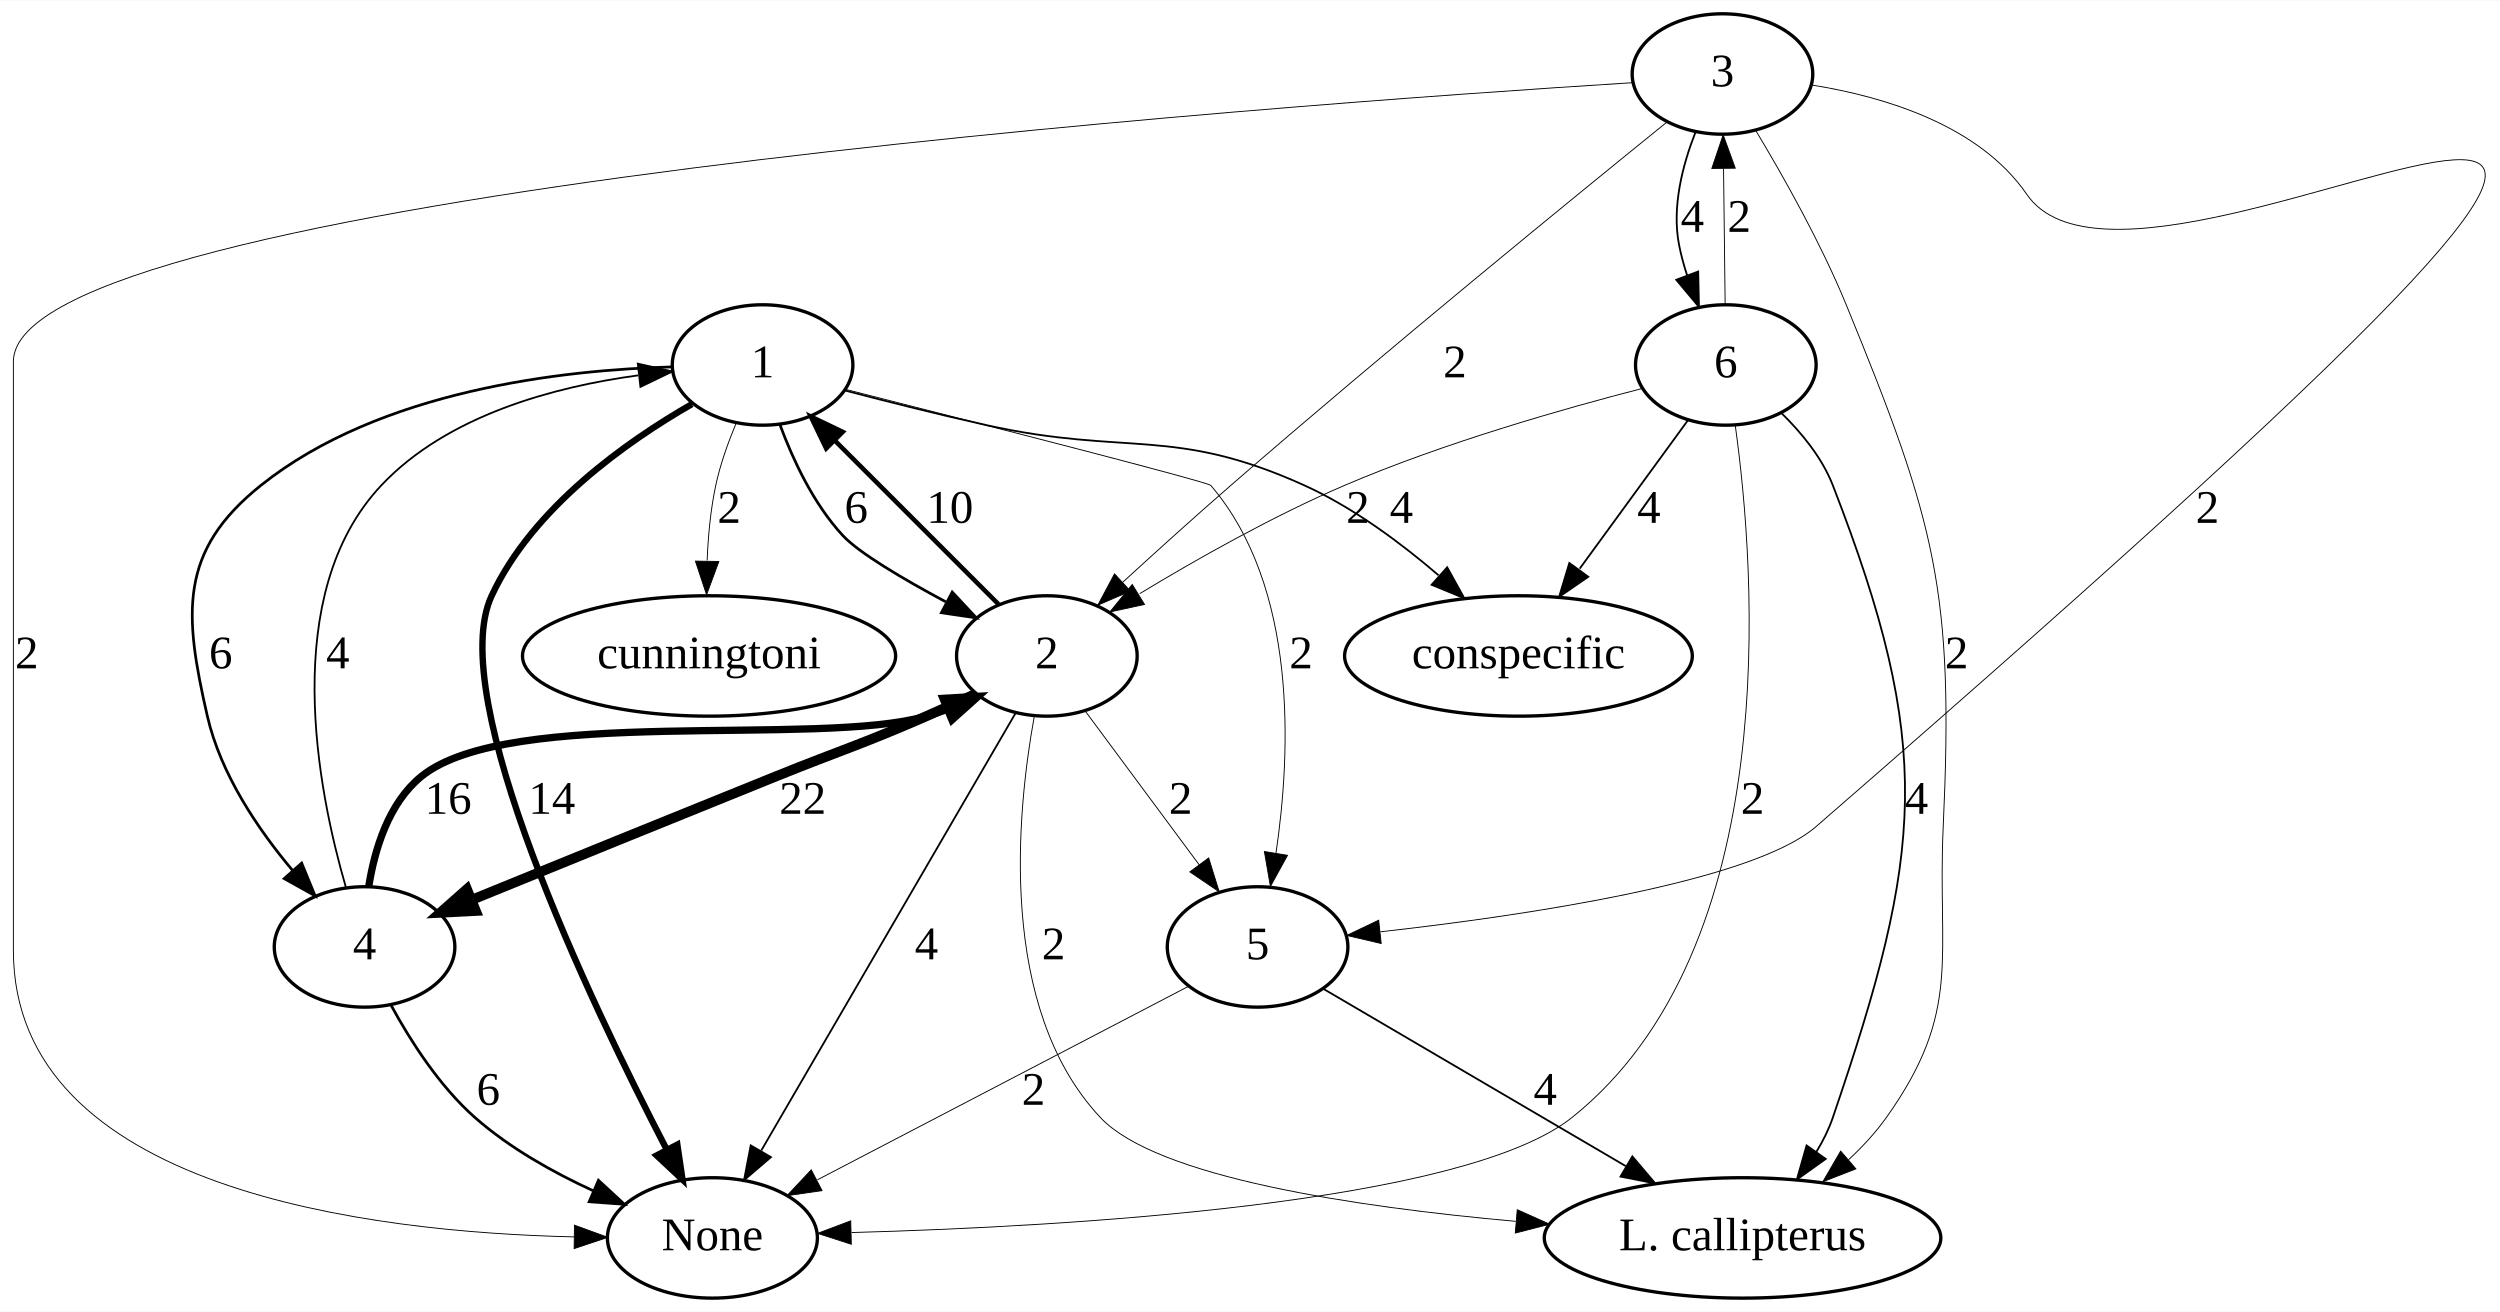
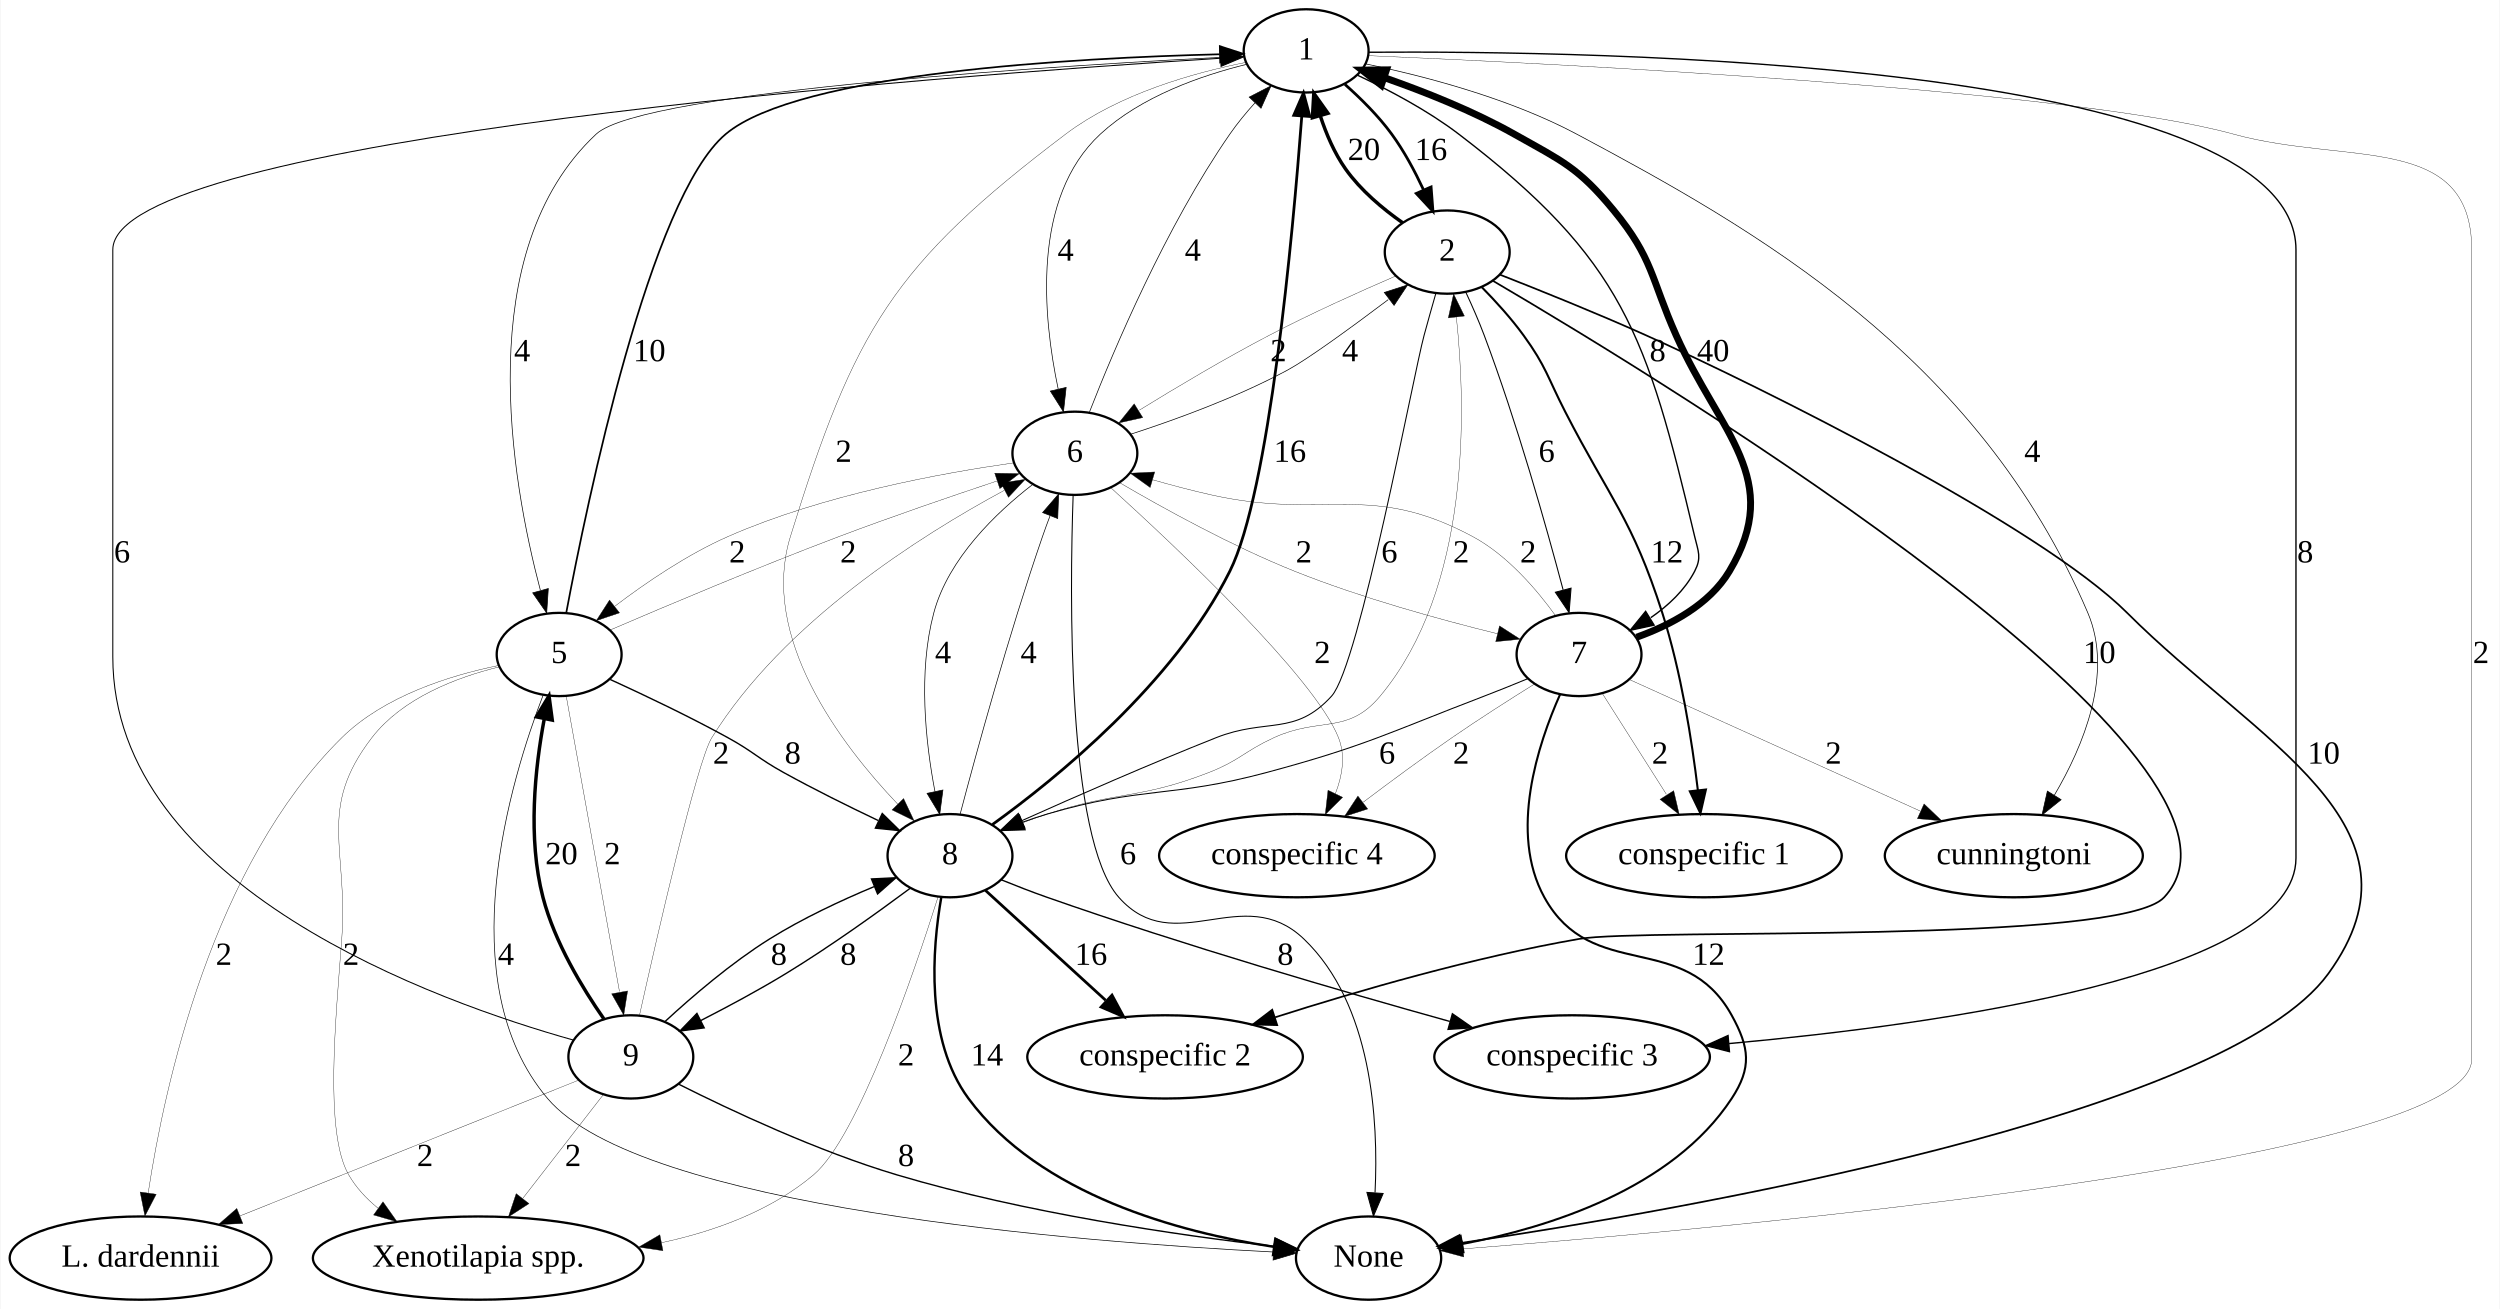
- <svg xmlns="http://www.w3.org/2000/svg" width="747pt" height="392pt" viewBox="0.00 0.00 747.47 392.00">
-   <g id="graph0" class="graph" transform="scale(1 1) rotate(0) translate(4 388)">
-     <polygon fill="white" stroke="none" points="-4,4 -4,-388 743.471,-388 743.471,4 -4,4" />
+ <svg xmlns="http://www.w3.org/2000/svg" width="1081pt" height="566pt" viewBox="0.00 0.00 1080.54 566.00">
+   <g id="graph0" class="graph" transform="scale(1 1) rotate(0) translate(4 562)">
+     <polygon fill="white" stroke="none" points="-4,4 -4,-562 1076.54,-562 1076.54,4 -4,4" />
    <g id="node1" class="node">
-       <ellipse fill="none" stroke="black" cx="224" cy="-279" rx="27" ry="18" />
-       <text text-anchor="middle" x="224" y="-275.3" font-family="Times New Roman,serif" font-size="14.00">1</text>
+       <ellipse fill="none" stroke="black" cx="560.545" cy="-540" rx="27" ry="18" />
+       <text text-anchor="middle" x="560.545" y="-536.3" font-family="Times New Roman,serif" font-size="14.00">1</text>
    </g>
    <g id="node2" class="node">
-       <ellipse fill="none" stroke="black" cx="309" cy="-192" rx="27" ry="18" />
-       <text text-anchor="middle" x="309" y="-188.3" font-family="Times New Roman,serif" font-size="14.00">2</text>
+       <ellipse fill="none" stroke="black" cx="621.545" cy="-453" rx="27" ry="18" />
+       <text text-anchor="middle" x="621.545" y="-449.3" font-family="Times New Roman,serif" font-size="14.00">2</text>
    </g>
    <g id="edge1" class="edge">
-       <path fill="none" stroke="black" stroke-width="0.818" d="M229.173,-261.197C233.053,-250.708 239.217,-237.452 248,-228 252.849,-222.782 265.949,-215.05 278.773,-208.179" />
-       <polygon fill="black" stroke="black" stroke-width="0.818" points="280.705,-211.118 287.939,-203.377 277.457,-204.917 280.705,-211.118" />
-       <text text-anchor="middle" x="252" y="-231.8" font-family="Times New Roman,serif" font-size="14.00">6</text>
+       <path fill="none" stroke="black" stroke-width="1.2" d="M577.328,-525.5C584.174,-519.424 591.812,-511.857 597.545,-504 602.871,-496.701 607.517,-488.034 611.267,-479.983" />
+       <polygon fill="black" stroke="black" stroke-width="1.2" points="614.57,-481.165 615.38,-470.602 608.159,-478.354 614.57,-481.165" />
+       <text text-anchor="middle" x="614.545" y="-492.8" font-family="Times New Roman,serif" font-size="14.00">16</text>
    </g>
    <g id="node3" class="node">
-       <ellipse fill="none" stroke="black" cx="105" cy="-105" rx="27" ry="18" />
-       <text text-anchor="middle" x="105" y="-101.3" font-family="Times New Roman,serif" font-size="14.00">4</text>
+       <ellipse fill="none" stroke="black" cx="237.545" cy="-279" rx="27" ry="18" />
+       <text text-anchor="middle" x="237.545" y="-275.3" font-family="Times New Roman,serif" font-size="14.00">5</text>
    </g>
    <g id="edge2" class="edge">
-       <path fill="none" stroke="black" stroke-width="0.818" d="M196.899,-278.421C164.327,-277.54 109.616,-271.466 74,-243 49.409,-223.346 50.954,-204.682 58,-174 61.979,-156.675 73.111,-140.195 83.542,-127.8" />
-       <polygon fill="black" stroke="black" stroke-width="0.818" points="86.198,-130.08 90.214,-120.275 80.96,-125.436 86.198,-130.08" />
-       <text text-anchor="middle" x="62" y="-188.3" font-family="Times New Roman,serif" font-size="14.00">6</text>
+       <path fill="none" stroke="black" stroke-width="0.3" d="M533.596,-537.74C462.491,-534.164 273.859,-522.97 253.545,-504 199.371,-453.408 216.838,-354.415 229.416,-306.816" />
+       <polygon fill="black" stroke="black" stroke-width="0.3" points="232.854,-307.513 232.152,-296.942 226.109,-305.644 232.854,-307.513" />
+       <text text-anchor="middle" x="221.545" y="-405.8" font-family="Times New Roman,serif" font-size="14.00">4</text>
    </g>
    <g id="node4" class="node">
-       <ellipse fill="none" stroke="black" cx="372" cy="-105" rx="27" ry="18" />
-       <text text-anchor="middle" x="372" y="-101.3" font-family="Times New Roman,serif" font-size="14.00">5</text>
+       <ellipse fill="none" stroke="black" cx="460.545" cy="-366" rx="27" ry="18" />
+       <text text-anchor="middle" x="460.545" y="-362.3" font-family="Times New Roman,serif" font-size="14.00">6</text>
    </g>
    <g id="edge3" class="edge">
-       <path fill="none" stroke="black" stroke-width="0.273" d="M248.996,-271.66C287.519,-261.864 357.095,-244.055 358,-243 384.026,-212.633 382.017,-163.457 377.499,-133.018" />
-       <polygon fill="black" stroke="black" stroke-width="0.273" points="380.941,-132.379 375.838,-123.094 374.037,-133.535 380.941,-132.379" />
-       <text text-anchor="middle" x="385" y="-188.3" font-family="Times New Roman,serif" font-size="14.00">2</text>
+       <path fill="none" stroke="black" stroke-width="0.3" d="M534.821,-534.192C515.416,-529.414 489.209,-520.358 471.545,-504 441.816,-476.47 446.686,-425.186 453.336,-393.772" />
+       <polygon fill="black" stroke="black" stroke-width="0.3" points="456.765,-394.475 455.611,-383.944 449.946,-392.896 456.765,-394.475" />
+       <text text-anchor="middle" x="456.545" y="-449.3" font-family="Times New Roman,serif" font-size="14.00">4</text>
    </g>
    <g id="node5" class="node">
-       <ellipse fill="none" stroke="black" cx="209" cy="-18" rx="31.396" ry="18" />
-       <text text-anchor="middle" x="209" y="-14.3" font-family="Times New Roman,serif" font-size="14.00">None</text>
+       <ellipse fill="none" stroke="black" cx="678.545" cy="-279" rx="27" ry="18" />
+       <text text-anchor="middle" x="678.545" y="-275.3" font-family="Times New Roman,serif" font-size="14.00">7</text>
    </g>
    <g id="edge4" class="edge">
-       <path fill="none" stroke="black" stroke-width="1.909" d="M202.866,-267.294C183.239,-256.034 155.257,-236.294 143,-210 128.914,-179.783 172.119,-89.161 195.313,-44.478" />
-       <polygon fill="black" stroke="black" stroke-width="1.909" points="198.516,-45.907 200.065,-35.426 192.318,-42.653 198.516,-45.907" />
-       <text text-anchor="middle" x="161" y="-144.8" font-family="Times New Roman,serif" font-size="14.00">14</text>
+       <path fill="none" stroke="black" stroke-width="0.6" d="M582.726,-529.49C596.075,-523.234 613.041,-514.311 626.545,-504 697.792,-449.599 707.826,-417.214 728.545,-330 730.086,-323.514 731.624,-320.913 728.545,-315 724.289,-306.826 717.155,-300.167 709.588,-294.936" />
+       <polygon fill="black" stroke="black" stroke-width="0.6" points="711.007,-291.7 700.654,-289.447 707.342,-297.664 711.007,-291.7" />
+       <text text-anchor="middle" x="712.545" y="-405.8" font-family="Times New Roman,serif" font-size="14.00">8</text>
    </g>
    <g id="node6" class="node">
-       <ellipse fill="none" stroke="black" cx="450" cy="-192" rx="51.991" ry="18" />
-       <text text-anchor="middle" x="450" y="-188.3" font-family="Times New Roman,serif" font-size="14.00">conspecific</text>
+       <ellipse fill="none" stroke="black" cx="406.545" cy="-192" rx="27" ry="18" />
+       <text text-anchor="middle" x="406.545" y="-188.3" font-family="Times New Roman,serif" font-size="14.00">8</text>
    </g>
    <g id="edge5" class="edge">
-       <path fill="none" stroke="black" stroke-width="0.545" d="M248.732,-271.34C261.339,-268.043 276.94,-264.113 291,-261 332.958,-251.711 346.854,-260.728 386,-243 400.573,-236.4 414.8,-225.829 426.125,-216.103" />
-       <polygon fill="black" stroke="black" stroke-width="0.545" points="428.688,-218.507 433.822,-209.239 424.029,-213.283 428.688,-218.507" />
-       <text text-anchor="middle" x="415" y="-231.8" font-family="Times New Roman,serif" font-size="14.00">4</text>
+       <path fill="none" stroke="black" stroke-width="0.15" d="M534.431,-535.016C511.97,-530.536 479.636,-521.473 456.545,-504 381.835,-447.465 365.225,-419.507 337.545,-330 324.154,-286.698 359.067,-240.418 383.975,-214.26" />
+       <polygon fill="black" stroke="black" stroke-width="0.15" points="386.48,-216.705 391.003,-207.124 381.492,-211.793 386.48,-216.705" />
+       <text text-anchor="middle" x="360.545" y="-362.3" font-family="Times New Roman,serif" font-size="14.00">2</text>
    </g>
    <g id="node7" class="node">
-       <ellipse fill="none" stroke="black" cx="208" cy="-192" rx="55.79" ry="18" />
-       <text text-anchor="middle" x="208" y="-188.3" font-family="Times New Roman,serif" font-size="14.00">cunningtoni</text>
+       <ellipse fill="none" stroke="black" cx="587.545" cy="-18" rx="31.396" ry="18" />
+       <text text-anchor="middle" x="587.545" y="-14.3" font-family="Times New Roman,serif" font-size="14.00">None</text>
    </g>
    <g id="edge6" class="edge">
-       <path fill="none" stroke="black" stroke-width="0.273" d="M216.114,-261.628C213.704,-255.872 211.338,-249.272 210,-243 208.465,-235.807 207.727,-227.904 207.426,-220.547" />
-       <polygon fill="black" stroke="black" stroke-width="0.273" points="210.921,-220.245 207.256,-210.304 203.922,-220.361 210.921,-220.245" />
-       <text text-anchor="middle" x="214" y="-231.8" font-family="Times New Roman,serif" font-size="14.00">2</text>
+       <path fill="none" stroke="black" stroke-width="0.15" d="M587.604,-537.92C665.754,-534.599 890.732,-523.559 961.545,-504 1010.59,-490.452 1064.54,-504.886 1064.54,-454 1064.54,-454 1064.54,-454 1064.54,-104 1064.54,-59.901 744.472,-31.014 628.704,-22.008" />
+       <polygon fill="black" stroke="black" stroke-width="0.15" points="628.713,-18.498 618.475,-21.222 628.178,-25.477 628.713,-18.498" />
+       <text text-anchor="middle" x="1068.54" y="-275.3" font-family="Times New Roman,serif" font-size="14.00">2</text>
+     </g>
+     <g id="node8" class="node">
+       <ellipse fill="none" stroke="black" cx="675.545" cy="-105" rx="59.59" ry="18" />
+       <text text-anchor="middle" x="675.545" y="-101.3" font-family="Times New Roman,serif" font-size="14.00">conspecific 3</text>
    </g>
    <g id="edge7" class="edge">
-       <path fill="none" stroke="black" stroke-width="1.364" d="M294.51,-207.49C281.054,-220.946 260.844,-241.156 245.506,-256.494" />
-       <polygon fill="black" stroke="black" stroke-width="1.364" points="243.015,-254.035 238.419,-263.581 247.965,-258.985 243.015,-254.035" />
-       <text text-anchor="middle" x="280" y="-231.8" font-family="Times New Roman,serif" font-size="14.00">10</text>
+       <path fill="none" stroke="black" stroke-width="0.6" d="M587.643,-539.408C681.726,-540.109 988.545,-536.101 988.545,-454 988.545,-454 988.545,-454 988.545,-191 988.545,-140.593 835.452,-119.117 743.402,-110.76" />
+       <polygon fill="black" stroke="black" stroke-width="0.6" points="743.587,-107.263 733.319,-109.875 742.974,-114.236 743.587,-107.263" />
+       <text text-anchor="middle" x="992.545" y="-318.8" font-family="Times New Roman,serif" font-size="14.00">8</text>
+     </g>
+     <g id="node9" class="node">
+       <ellipse fill="none" stroke="black" cx="866.545" cy="-192" rx="55.79" ry="18" />
+       <text text-anchor="middle" x="866.545" y="-188.3" font-family="Times New Roman,serif" font-size="14.00">cunningtoni</text>
    </g>
    <g id="edge8" class="edge">
-       <path fill="none" stroke="black" stroke-width="3" d="M287.777,-180.717C282.945,-178.449 277.816,-176.098 273,-174 253.252,-165.397 247.978,-164.056 228,-156 197.048,-143.519 161.765,-129.163 136.949,-119.044" />
-       <polygon fill="black" stroke="black" stroke-width="3" points="138.236,-115.789 127.655,-115.253 135.592,-122.271 138.236,-115.789" />
-       <text text-anchor="middle" x="236" y="-144.8" font-family="Times New Roman,serif" font-size="14.00">22</text>
+       <path fill="none" stroke="black" stroke-width="0.3" d="M586.329,-534.377C610.827,-529.286 648.178,-519.673 677.545,-504 753.854,-463.275 850.979,-408.706 898.545,-297 909.683,-270.842 896.666,-239.496 884.045,-218.103" />
+       <polygon fill="black" stroke="black" stroke-width="0.3" points="886.995,-216.219 878.732,-209.588 881.056,-219.924 886.995,-216.219" />
+       <text text-anchor="middle" x="874.545" y="-362.3" font-family="Times New Roman,serif" font-size="14.00">4</text>
    </g>
    <g id="edge9" class="edge">
-       <path fill="none" stroke="black" stroke-width="0.273" d="M320.555,-175.41C330.057,-162.589 343.673,-144.219 354.51,-129.597" />
-       <polygon fill="black" stroke="black" stroke-width="0.273" points="357.375,-131.609 360.518,-121.491 351.752,-127.441 357.375,-131.609" />
-       <text text-anchor="middle" x="349" y="-144.8" font-family="Times New Roman,serif" font-size="14.00">2</text>
+       <path fill="none" stroke="black" stroke-width="1.5" d="M602.307,-465.646C593.707,-471.686 584.062,-479.741 577.545,-489 572.775,-495.777 569.254,-504.002 566.695,-511.807" />
+       <polygon fill="black" stroke="black" stroke-width="1.5" points="563.259,-511.092 563.86,-521.669 569.986,-513.025 563.259,-511.092" />
+       <text text-anchor="middle" x="585.545" y="-492.8" font-family="Times New Roman,serif" font-size="14.00">20</text>
+     </g>
+     <g id="edge10" class="edge">
+       <path fill="none" stroke="black" stroke-width="0.15" d="M599.33,-442.677C583.779,-435.963 562.633,-426.457 544.545,-417 525.435,-407.008 504.602,-394.618 488.463,-384.671" />
+       <polygon fill="black" stroke="black" stroke-width="0.15" points="489.893,-381.439 479.552,-379.133 486.199,-387.384 489.893,-381.439" />
+       <text text-anchor="middle" x="548.545" y="-405.8" font-family="Times New Roman,serif" font-size="14.00">2</text>
    </g>
    <g id="edge11" class="edge">
-       <path fill="none" stroke="black" stroke-width="0.545" d="M299.592,-174.819C282.097,-144.726 244.445,-79.965 223.611,-44.132" />
-       <polygon fill="black" stroke="black" stroke-width="0.545" points="226.508,-42.15 218.456,-35.264 220.456,-45.668 226.508,-42.15" />
-       <text text-anchor="middle" x="273" y="-101.3" font-family="Times New Roman,serif" font-size="14.00">4</text>
-     </g>
-     <g id="node8" class="node">
-       <ellipse fill="none" stroke="black" cx="517" cy="-18" rx="59.29" ry="18" />
-       <text text-anchor="middle" x="517" y="-14.3" font-family="Times New Roman,serif" font-size="14.00">L. callipterus</text>
-     </g>
-     <g id="edge10" class="edge">
-       <path fill="none" stroke="black" stroke-width="0.273" d="M305.268,-174.087C300.01,-145.329 294.202,-86.836 325,-54 341.771,-36.119 400.93,-27.27 449.198,-22.955" />
-       <polygon fill="black" stroke="black" stroke-width="0.273" points="449.643,-26.43 459.313,-22.101 449.054,-19.454 449.643,-26.43" />
-       <text text-anchor="middle" x="311" y="-101.3" font-family="Times New Roman,serif" font-size="14.00">2</text>
+       <path fill="none" stroke="black" stroke-width="0.45" d="M629.672,-435.464C632.355,-429.694 635.24,-423.128 637.545,-417 651.651,-379.499 664.266,-334.835 671.664,-306.942" />
+       <polygon fill="black" stroke="black" stroke-width="0.45" points="675.088,-307.683 674.236,-297.123 668.316,-305.909 675.088,-307.683" />
+       <text text-anchor="middle" x="664.545" y="-362.3" font-family="Times New Roman,serif" font-size="14.00">6</text>
    </g>
    <g id="edge12" class="edge">
-       <path fill="none" stroke="black" stroke-width="0.545" d="M99.378,-122.968C91.007,-151.809 79.325,-210.425 110,-243 129.747,-263.969 161.7,-272.484 186.76,-275.888" />
-       <polygon fill="black" stroke="black" stroke-width="0.545" points="186.691,-279.402 197.022,-277.055 187.482,-272.447 186.691,-279.402" />
-       <text text-anchor="middle" x="97" y="-188.3" font-family="Times New Roman,serif" font-size="14.00">4</text>
+       <path fill="none" stroke="black" stroke-width="0.45" d="M616.671,-435.291C615.01,-429.508 613.165,-422.978 611.545,-417 606.864,-399.729 583.586,-274.237 571.545,-261 555.652,-243.529 543.497,-251.713 521.545,-243 492.862,-231.615 460.684,-217.508 437.677,-207.185" />
+       <polygon fill="black" stroke="black" stroke-width="0.45" points="438.969,-203.928 428.414,-203.011 436.093,-210.31 438.969,-203.928" />
+       <text text-anchor="middle" x="596.545" y="-318.8" font-family="Times New Roman,serif" font-size="14.00">6</text>
    </g>
    <g id="edge13" class="edge">
-       <path fill="none" stroke="black" stroke-width="2.182" d="M106.239,-123C107.997,-134.129 112.168,-148.036 122,-156 148.259,-177.271 240.522,-164.664 273,-174 274.943,-174.559 276.912,-175.211 278.876,-175.93" />
-       <polygon fill="black" stroke="black" stroke-width="2.182" points="277.927,-179.326 288.505,-179.933 280.615,-172.862 277.927,-179.326" />
-       <text text-anchor="middle" x="130" y="-144.8" font-family="Times New Roman,serif" font-size="14.00">16</text>
+       <path fill="none" stroke="black" stroke-width="0.75" d="M644.365,-443.225C661.806,-436.395 686.37,-426.509 707.545,-417 756.225,-395.139 877.812,-334.733 915.545,-297 971.68,-240.865 1049.22,-205.219 1002.54,-141 957.704,-79.299 722.726,-38.701 627.591,-24.565" />
+       <polygon fill="black" stroke="black" stroke-width="0.75" points="627.9,-21.073 617.499,-23.087 626.886,-28 627.9,-21.073" />
+       <text text-anchor="middle" x="1000.54" y="-231.8" font-family="Times New Roman,serif" font-size="14.00">10</text>
+     </g>
+     <g id="node10" class="node">
+       <ellipse fill="none" stroke="black" cx="732.545" cy="-192" rx="59.59" ry="18" />
+       <text text-anchor="middle" x="732.545" y="-188.3" font-family="Times New Roman,serif" font-size="14.00">conspecific 1</text>
    </g>
    <g id="edge14" class="edge">
-       <path fill="none" stroke="black" stroke-width="0.818" d="M112.962,-87.508C118.741,-76.882 127.391,-63.356 138,-54 148.248,-44.963 161.244,-37.666 173.309,-32.121" />
-       <polygon fill="black" stroke="black" stroke-width="0.818" points="174.928,-35.234 182.715,-28.05 172.148,-28.81 174.928,-35.234" />
-       <text text-anchor="middle" x="142" y="-57.8" font-family="Times New Roman,serif" font-size="14.00">6</text>
+       <path fill="none" stroke="black" stroke-width="0.9" d="M636.57,-437.752C642.547,-431.67 649.248,-424.3 654.545,-417 664.356,-403.478 664.911,-398.86 672.545,-384 692.164,-345.808 701.424,-337.883 714.545,-297 722.689,-271.626 727.389,-241.519 729.93,-220.244" />
+       <polygon fill="black" stroke="black" stroke-width="0.9" points="733.411,-220.609 731.039,-210.283 726.454,-219.834 733.411,-220.609" />
+       <text text-anchor="middle" x="716.545" y="-318.8" font-family="Times New Roman,serif" font-size="14.00">12</text>
+     </g>
+     <g id="node11" class="node">
+       <ellipse fill="none" stroke="black" cx="499.545" cy="-105" rx="59.59" ry="18" />
+       <text text-anchor="middle" x="499.545" y="-101.3" font-family="Times New Roman,serif" font-size="14.00">conspecific 2</text>
+     </g>
+     <g id="edge15" class="edge">
+       <path fill="none" stroke="black" stroke-width="0.75" d="M641.427,-440.506C717.845,-395.676 985.742,-232.19 931.545,-174 912.337,-153.377 706.313,-160.815 678.545,-156 633.212,-148.139 582.845,-133.522 547.116,-122.115" />
+       <polygon fill="black" stroke="black" stroke-width="0.75" points="548.035,-118.734 537.444,-118.991 545.884,-125.395 548.035,-118.734" />
+       <text text-anchor="middle" x="903.545" y="-275.3" font-family="Times New Roman,serif" font-size="14.00">10</text>
    </g>
    <g id="edge16" class="edge">
-       <path fill="none" stroke="black" stroke-width="0.273" d="M351.356,-93.235C323.365,-78.638 273.123,-52.438 240.43,-35.39" />
-       <polygon fill="black" stroke="black" stroke-width="0.273" points="241.785,-32.149 231.3,-30.629 238.549,-38.356 241.785,-32.149" />
-       <text text-anchor="middle" x="305" y="-57.8" font-family="Times New Roman,serif" font-size="14.00">2</text>
-     </g>
-     <g id="edge15" class="edge">
-       <path fill="none" stroke="black" stroke-width="0.545" d="M391.555,-92.537C414.713,-78.961 453.718,-56.096 482.097,-39.46" />
-       <polygon fill="black" stroke="black" stroke-width="0.545" points="484.047,-42.374 490.904,-34.297 480.507,-36.335 484.047,-42.374" />
-       <text text-anchor="middle" x="458" y="-57.8" font-family="Times New Roman,serif" font-size="14.00">4</text>
-     </g>
-     <g id="node9" class="node">
-       <ellipse fill="none" stroke="black" cx="511" cy="-366" rx="27" ry="18" />
-       <text text-anchor="middle" x="511" y="-362.3" font-family="Times New Roman,serif" font-size="14.00">3</text>
+       <path fill="none" stroke="black" stroke-width="0.75" d="M240.631,-297.1C249.559,-344.612 276.874,-476.528 309.545,-504 341.14,-530.567 461.272,-536.992 523.173,-538.529" />
+       <polygon fill="black" stroke="black" stroke-width="0.75" points="523.23,-542.031 533.303,-538.75 523.382,-535.033 523.23,-542.031" />
+       <text text-anchor="middle" x="276.545" y="-405.8" font-family="Times New Roman,serif" font-size="14.00">10</text>
    </g>
    <g id="edge17" class="edge">
-       <path fill="none" stroke="black" stroke-width="0.273" d="M494.483,-351.698C467.068,-329.527 410.569,-283.456 364,-243 353.238,-233.651 341.523,-223.06 331.681,-214.04" />
-       <polygon fill="black" stroke="black" stroke-width="0.273" points="333.972,-211.392 324.243,-207.196 329.232,-216.543 333.972,-211.392" />
-       <text text-anchor="middle" x="431" y="-275.3" font-family="Times New Roman,serif" font-size="14.00">2</text>
+       <path fill="none" stroke="black" stroke-width="0.15" d="M259.684,-289.627C283.823,-300.011 323.673,-316.826 358.545,-330 381.169,-338.547 406.931,-347.38 426.905,-354.034" />
+       <polygon fill="black" stroke="black" stroke-width="0.15" points="425.897,-357.387 436.49,-357.208 428.097,-350.742 425.897,-357.387" />
+       <text text-anchor="middle" x="362.545" y="-318.8" font-family="Times New Roman,serif" font-size="14.00">2</text>
    </g>
    <g id="edge18" class="edge">
-       <path fill="none" stroke="black" stroke-width="0.273" d="M537.92,-362.664C559.237,-359.236 587.721,-350.79 602,-330 640.293,-274.244 925.15,-476.279 539,-141 519.886,-124.404 451.861,-114.367 408.751,-109.529" />
-       <polygon fill="black" stroke="black" stroke-width="0.273" points="408.955,-106.031 398.637,-108.438 408.204,-112.991 408.955,-106.031" />
-       <text text-anchor="middle" x="656" y="-231.8" font-family="Times New Roman,serif" font-size="14.00">2</text>
+       <path fill="none" stroke="black" stroke-width="0.6" d="M259.587,-268.211C274.24,-261.514 293.796,-252.212 310.545,-243 321.567,-236.938 323.54,-234.092 334.545,-228 347.724,-220.705 362.648,-213.315 375.478,-207.216" />
+       <polygon fill="black" stroke="black" stroke-width="0.6" points="377.255,-210.248 384.817,-202.827 374.278,-203.913 377.255,-210.248" />
+       <text text-anchor="middle" x="338.545" y="-231.8" font-family="Times New Roman,serif" font-size="14.00">8</text>
    </g>
    <g id="edge21" class="edge">
-       <path fill="none" stroke="black" stroke-width="0.273" d="M484.246,-363.41C379.104,-356.81 0,-329.576 0,-280 0,-280 0,-280 0,-104 0,-32.35 106.704,-19.695 167.626,-18.309" />
-       <polygon fill="black" stroke="black" stroke-width="0.273" points="167.759,-21.807 177.711,-18.172 167.664,-14.808 167.759,-21.807" />
-       <text text-anchor="middle" x="4" y="-188.3" font-family="Times New Roman,serif" font-size="14.00">2</text>
+       <path fill="none" stroke="black" stroke-width="0.3" d="M230.671,-261.574C216.7,-225.283 189.768,-137.492 232.545,-87 272.555,-39.773 461.706,-24.952 546.386,-20.638" />
+       <polygon fill="black" stroke="black" stroke-width="0.3" points="546.599,-24.132 556.418,-20.151 546.26,-17.14 546.599,-24.132" />
+       <text text-anchor="middle" x="214.545" y="-144.8" font-family="Times New Roman,serif" font-size="14.00">4</text>
+     </g>
+     <g id="node12" class="node">
+       <ellipse fill="none" stroke="black" cx="268.545" cy="-105" rx="27" ry="18" />
+       <text text-anchor="middle" x="268.545" y="-101.3" font-family="Times New Roman,serif" font-size="14.00">9</text>
+     </g>
+     <g id="edge19" class="edge">
+       <path fill="none" stroke="black" stroke-width="0.15" d="M240.631,-260.879C246.016,-231.001 257.17,-169.113 263.629,-133.274" />
+       <polygon fill="black" stroke="black" stroke-width="0.15" points="267.142,-133.514 265.472,-123.052 260.253,-132.272 267.142,-133.514" />
+       <text text-anchor="middle" x="260.545" y="-188.3" font-family="Times New Roman,serif" font-size="14.00">2</text>
+     </g>
+     <g id="node13" class="node">
+       <ellipse fill="none" stroke="black" cx="56.545" cy="-18" rx="56.59" ry="18" />
+       <text text-anchor="middle" x="56.545" y="-14.3" font-family="Times New Roman,serif" font-size="14.00">L. dardennii</text>
    </g>
    <g id="edge20" class="edge">
-       <path fill="none" stroke="black" stroke-width="0.273" d="M521.007,-349.003C529.116,-335.525 540.404,-315.529 548,-297 574.75,-231.749 580.254,-211.446 577,-141 575.182,-101.644 582.833,-86.107 560,-54 556.792,-49.49 552.856,-45.24 548.681,-41.361" />
-       <polygon fill="black" stroke="black" stroke-width="0.273" points="550.887,-38.642 541.012,-34.803 546.338,-43.962 550.887,-38.642" />
-       <text text-anchor="middle" x="581" y="-188.3" font-family="Times New Roman,serif" font-size="14.00">2</text>
-     </g>
-     <g id="node10" class="node">
-       <ellipse fill="none" stroke="black" cx="512" cy="-279" rx="27" ry="18" />
-       <text text-anchor="middle" x="512" y="-275.3" font-family="Times New Roman,serif" font-size="14.00">6</text>
-     </g>
-     <g id="edge19" class="edge">
-       <path fill="none" stroke="black" stroke-width="0.545" d="M502.872,-348.455C499.079,-338.773 495.829,-326.273 498,-315 498.587,-311.949 499.438,-308.827 500.435,-305.764" />
-       <polygon fill="black" stroke="black" stroke-width="0.545" points="503.734,-306.935 503.97,-296.343 497.18,-304.476 503.734,-306.935" />
-       <text text-anchor="middle" x="502" y="-318.8" font-family="Times New Roman,serif" font-size="14.00">4</text>
+       <path fill="none" stroke="black" stroke-width="0.15" d="M211.269,-274.23C190.446,-269.966 161.896,-261.096 143.545,-243 87.6,-187.834 66.884,-92.606 59.841,-46.116" />
+       <polygon fill="black" stroke="black" stroke-width="0.15" points="63.302,-45.592 58.434,-36.182 56.371,-46.574 63.302,-45.592" />
+       <text text-anchor="middle" x="92.545" y="-144.8" font-family="Times New Roman,serif" font-size="14.00">2</text>
+     </g>
+     <g id="node14" class="node">
+       <ellipse fill="none" stroke="black" cx="202.545" cy="-18" rx="71.487" ry="18" />
+       <text text-anchor="middle" x="202.545" y="-14.3" font-family="Times New Roman,serif" font-size="14.00">Xenotilapia spp.</text>
    </g>
    <g id="edge22" class="edge">
-       <path fill="none" stroke="black" stroke-width="0.273" d="M486.994,-271.974C463.525,-265.936 427.686,-255.722 398,-243 376.696,-233.87 353.931,-221.019 336.758,-210.632" />
-       <polygon fill="black" stroke="black" stroke-width="0.273" points="338.191,-207.405 327.838,-205.154 334.528,-213.37 338.191,-207.405" />
-       <text text-anchor="middle" x="402" y="-231.8" font-family="Times New Roman,serif" font-size="14.00">2</text>
+       <path fill="none" stroke="black" stroke-width="0.15" d="M211.553,-273.618C193.278,-269.126 169.807,-260.243 156.545,-243 132.71,-212.01 146.442,-194.988 143.545,-156 140.99,-121.612 135.947,-72.368 146.545,-54 149.741,-48.461 154.203,-43.674 159.228,-39.574" />
+       <polygon fill="black" stroke="black" stroke-width="0.15" points="161.374,-42.343 167.486,-33.688 157.311,-36.642 161.374,-42.343" />
+       <text text-anchor="middle" x="147.545" y="-144.8" font-family="Times New Roman,serif" font-size="14.00">2</text>
+     </g>
+     <g id="edge23" class="edge">
+       <path fill="none" stroke="black" stroke-width="0.3" d="M466.884,-383.909C477.337,-410.693 499.82,-463.942 527.545,-504 530.753,-508.635 534.564,-513.259 538.436,-517.556" />
+       <polygon fill="black" stroke="black" stroke-width="0.3" points="535.94,-520.011 545.356,-524.868 541.024,-515.199 535.94,-520.011" />
+       <text text-anchor="middle" x="511.545" y="-449.3" font-family="Times New Roman,serif" font-size="14.00">4</text>
+     </g>
+     <g id="edge24" class="edge">
+       <path fill="none" stroke="black" stroke-width="0.3" d="M484.747,-374.265C503.757,-380.425 530.593,-390.141 552.545,-402 561.386,-406.776 580.273,-420.562 596.055,-432.451" />
+       <polygon fill="black" stroke="black" stroke-width="0.3" points="594.336,-435.541 604.42,-438.792 598.565,-429.962 594.336,-435.541" />
+       <text text-anchor="middle" x="579.545" y="-405.8" font-family="Times New Roman,serif" font-size="14.00">4</text>
    </g>
    <g id="edge25" class="edge">
-       <path fill="none" stroke="black" stroke-width="0.273" d="M514.824,-260.917C520.84,-217.871 529.605,-104.775 466,-54 433.581,-28.12 314.708,-21.363 250.615,-19.608" />
-       <polygon fill="black" stroke="black" stroke-width="0.273" points="250.527,-16.105 240.445,-19.359 250.356,-23.103 250.527,-16.105" />
-       <text text-anchor="middle" x="520" y="-144.8" font-family="Times New Roman,serif" font-size="14.00">2</text>
+       <path fill="none" stroke="black" stroke-width="0.15" d="M434.131,-361.855C403.41,-357.523 351.659,-348.109 310.545,-330 292.966,-322.257 275.142,-310.149 261.508,-299.787" />
+       <polygon fill="black" stroke="black" stroke-width="0.15" points="263.637,-297.008 253.6,-293.616 259.33,-302.527 263.637,-297.008" />
+       <text text-anchor="middle" x="314.545" y="-318.8" font-family="Times New Roman,serif" font-size="14.00">2</text>
    </g>
    <g id="edge26" class="edge">
-       <path fill="none" stroke="black" stroke-width="0.545" d="M500.628,-262.41C491.596,-250.026 478.787,-232.465 468.313,-218.106" />
-       <polygon fill="black" stroke="black" stroke-width="0.545" points="470.868,-215.67 462.148,-209.654 465.213,-219.796 470.868,-215.67" />
-       <text text-anchor="middle" x="489" y="-231.8" font-family="Times New Roman,serif" font-size="14.00">4</text>
-     </g>
-     <g id="edge24" class="edge">
-       <path fill="none" stroke="black" stroke-width="0.545" d="M528.493,-264.743C534.584,-258.814 540.782,-251.289 544,-243 574.401,-164.694 571.103,-133.507 544,-54 542.79,-50.45 541.057,-46.979 539.047,-43.688" />
-       <polygon fill="black" stroke="black" stroke-width="0.545" points="541.866,-41.613 533.24,-35.46 536.147,-45.649 541.866,-41.613" />
-       <text text-anchor="middle" x="569" y="-144.8" font-family="Times New Roman,serif" font-size="14.00">4</text>
-     </g>
-     <g id="edge23" class="edge">
-       <path fill="none" stroke="black" stroke-width="0.273" d="M511.798,-297.175C511.661,-308.806 511.477,-324.419 511.321,-337.734" />
-       <polygon fill="black" stroke="black" stroke-width="0.273" points="507.82,-337.758 511.202,-347.799 514.82,-337.841 507.82,-337.758" />
-       <text text-anchor="middle" x="516" y="-318.8" font-family="Times New Roman,serif" font-size="14.00">2</text>
+       <path fill="none" stroke="black" stroke-width="0.15" d="M479.991,-353.231C498.804,-342.218 528.38,-325.877 555.545,-315 584.348,-303.467 618.358,-294.096 643.306,-287.963" />
+       <polygon fill="black" stroke="black" stroke-width="0.15" points="644.161,-291.357 653.065,-285.615 642.524,-284.551 644.161,-291.357" />
+       <text text-anchor="middle" x="559.545" y="-318.8" font-family="Times New Roman,serif" font-size="14.00">2</text>
+     </g>
+     <g id="edge27" class="edge">
+       <path fill="none" stroke="black" stroke-width="0.3" d="M442.214,-352.454C426.646,-340.41 405.852,-320.595 399.545,-297 392.709,-271.426 395.971,-241.12 400.023,-219.841" />
+       <polygon fill="black" stroke="black" stroke-width="0.3" points="403.482,-220.399 402.099,-209.895 396.629,-218.969 403.482,-220.399" />
+       <text text-anchor="middle" x="403.545" y="-275.3" font-family="Times New Roman,serif" font-size="14.00">4</text>
+     </g>
+     <g id="edge28" class="edge">
+       <path fill="none" stroke="black" stroke-width="0.45" d="M459.79,-347.711C458.33,-305.629 457.023,-199.457 479.545,-174 503.694,-146.705 533.202,-181.185 559.545,-156 589.055,-127.787 591.877,-77.52 590.339,-46.349" />
+       <polygon fill="black" stroke="black" stroke-width="0.45" points="593.819,-45.928 589.651,-36.188 586.835,-46.402 593.819,-45.928" />
+       <text text-anchor="middle" x="483.545" y="-188.3" font-family="Times New Roman,serif" font-size="14.00">6</text>
+     </g>
+     <g id="node15" class="node">
+       <ellipse fill="none" stroke="black" cx="556.545" cy="-192" rx="59.59" ry="18" />
+       <text text-anchor="middle" x="556.545" y="-188.3" font-family="Times New Roman,serif" font-size="14.00">conspecific 4</text>
+     </g>
+     <g id="edge29" class="edge">
+       <path fill="none" stroke="black" stroke-width="0.15" d="M475.994,-351.199C504.698,-325.149 564.279,-269.022 574.545,-243 577.626,-235.19 576.242,-226.615 573.178,-218.805" />
+       <polygon fill="black" stroke="black" stroke-width="0.15" points="576.306,-217.233 568.795,-209.761 570.007,-220.286 576.306,-217.233" />
+       <text text-anchor="middle" x="567.545" y="-275.3" font-family="Times New Roman,serif" font-size="14.00">2</text>
+     </g>
+     <g id="edge30" class="edge">
+       <path fill="none" stroke="black" stroke-width="3" d="M703.416,-286.457C717.859,-291.624 734.87,-300.476 743.545,-315 767.375,-354.897 739.471,-374.557 720.545,-417 709.617,-441.507 710.624,-450.304 693.545,-471 678.212,-489.581 671.538,-492.182 650.545,-504 632.837,-513.969 611.721,-522.344 594.395,-528.4" />
+       <polygon fill="black" stroke="black" stroke-width="3" points="593.032,-525.166 584.685,-531.692 595.28,-531.795 593.032,-525.166" />
+       <text text-anchor="middle" x="736.545" y="-405.8" font-family="Times New Roman,serif" font-size="14.00">40</text>
+     </g>
+     <g id="edge31" class="edge">
+       <path fill="none" stroke="black" stroke-width="0.15" d="M668.429,-295.725C660.195,-307.152 647.512,-321.969 632.545,-330 587.734,-354.046 569.183,-336.939 519.545,-348 511.26,-349.846 502.421,-352.188 494.175,-354.54" />
+       <polygon fill="black" stroke="black" stroke-width="0.15" points="493.098,-351.208 484.486,-357.379 495.067,-357.925 493.098,-351.208" />
+       <text text-anchor="middle" x="656.545" y="-318.8" font-family="Times New Roman,serif" font-size="14.00">2</text>
+     </g>
+     <g id="edge32" class="edge">
+       <path fill="none" stroke="black" stroke-width="0.45" d="M656.506,-268.599C650.392,-266.063 643.735,-263.368 637.545,-261 596.19,-245.181 586.306,-239.487 543.545,-228 502.043,-216.851 489.774,-222.121 448.545,-210 445.121,-208.993 441.591,-207.809 438.1,-206.543" />
+       <polygon fill="black" stroke="black" stroke-width="0.45" points="439.077,-203.168 428.488,-202.832 436.556,-209.699 439.077,-203.168" />
+       <text text-anchor="middle" x="595.545" y="-231.8" font-family="Times New Roman,serif" font-size="14.00">6</text>
+     </g>
+     <g id="edge33" class="edge">
+       <path fill="none" stroke="black" stroke-width="0.9" d="M670.356,-261.747C660.791,-240.285 648.116,-201.948 663.545,-174 684.106,-136.757 723.984,-160.243 744.545,-123 752.278,-108.993 753.327,-100.374 744.545,-87 718.912,-47.964 665.549,-31.228 628.183,-24.124" />
+       <polygon fill="black" stroke="black" stroke-width="0.9" points="628.558,-20.636 618.105,-22.365 627.354,-27.532 628.558,-20.636" />
+       <text text-anchor="middle" x="734.545" y="-144.8" font-family="Times New Roman,serif" font-size="14.00">12</text>
+     </g>
+     <g id="edge36" class="edge">
+       <path fill="none" stroke="black" stroke-width="0.15" d="M700.479,-268.083C731.196,-254.195 787.571,-228.707 826.035,-211.316" />
+       <polygon fill="black" stroke="black" stroke-width="0.15" points="827.732,-214.39 835.402,-207.081 824.848,-208.011 827.732,-214.39" />
+       <text text-anchor="middle" x="788.545" y="-231.8" font-family="Times New Roman,serif" font-size="14.00">2</text>
+     </g>
+     <g id="edge34" class="edge">
+       <path fill="none" stroke="black" stroke-width="0.15" d="M688.702,-262.012C696.471,-249.783 707.338,-232.677 716.309,-218.556" />
+       <polygon fill="black" stroke="black" stroke-width="0.15" points="719.471,-220.106 721.879,-209.789 713.563,-216.352 719.471,-220.106" />
+       <text text-anchor="middle" x="713.545" y="-231.8" font-family="Times New Roman,serif" font-size="14.00">2</text>
+     </g>
+     <g id="edge35" class="edge">
+       <path fill="none" stroke="black" stroke-width="0.15" d="M659.226,-266.196C648.576,-259.567 635.19,-251.034 623.545,-243 610.759,-234.179 596.954,-223.995 585.216,-215.129" />
+       <polygon fill="black" stroke="black" stroke-width="0.15" points="587.159,-212.209 577.079,-208.944 582.923,-217.782 587.159,-212.209" />
+       <text text-anchor="middle" x="627.545" y="-231.8" font-family="Times New Roman,serif" font-size="14.00">2</text>
+     </g>
+     <g id="edge37" class="edge">
+       <path fill="none" stroke="black" stroke-width="1.2" d="M424.943,-205.516C452.347,-225.265 503.258,-266.442 527.545,-315 544.577,-349.053 554.729,-459.837 558.66,-511.725" />
+       <polygon fill="black" stroke="black" stroke-width="1.2" points="555.181,-512.138 559.405,-521.854 562.162,-511.624 555.181,-512.138" />
+       <text text-anchor="middle" x="553.545" y="-362.3" font-family="Times New Roman,serif" font-size="14.00">16</text>
+     </g>
+     <g id="edge38" class="edge">
+       <path fill="none" stroke="black" stroke-width="0.15" d="M428.573,-202.557C434.952,-205.149 441.97,-207.835 448.545,-210 479.056,-220.048 488.616,-216.331 518.545,-228 531.698,-233.128 533.727,-237.084 546.545,-243 566.478,-252.2 578.479,-244.144 592.545,-261 631.602,-307.806 629.817,-384.429 625.497,-424.935" />
+       <polygon fill="black" stroke="black" stroke-width="0.15" points="622.02,-424.537 624.306,-434.882 628.97,-425.369 622.02,-424.537" />
+       <text text-anchor="middle" x="627.545" y="-318.8" font-family="Times New Roman,serif" font-size="14.00">2</text>
+     </g>
+     <g id="edge39" class="edge">
+       <path fill="none" stroke="black" stroke-width="0.3" d="M410.952,-210.038C417.823,-236.111 431.834,-287.371 446.545,-330 447.558,-332.937 448.677,-335.988 449.828,-339.01" />
+       <polygon fill="black" stroke="black" stroke-width="0.3" points="446.6,-340.366 453.52,-348.389 453.114,-337.802 446.6,-340.366" />
+       <text text-anchor="middle" x="440.545" y="-275.3" font-family="Times New Roman,serif" font-size="14.00">4</text>
+     </g>
+     <g id="edge41" class="edge">
+       <path fill="none" stroke="black" stroke-width="1.05" d="M402.783,-174.007C398.886,-151.726 395.708,-112.484 414.545,-87 445.426,-45.221 505.882,-29.097 546.504,-22.883" />
+       <polygon fill="black" stroke="black" stroke-width="1.05" points="547.206,-26.319 556.629,-21.475 546.242,-19.386 547.206,-26.319" />
+       <text text-anchor="middle" x="422.545" y="-101.3" font-family="Times New Roman,serif" font-size="14.00">14</text>
+     </g>
+     <g id="edge44" class="edge">
+       <path fill="none" stroke="black" stroke-width="0.6" d="M428.63,-181.61C435.01,-179.02 442.014,-176.294 448.545,-174 507.488,-153.294 576.378,-133.225 622.673,-120.324" />
+       <polygon fill="black" stroke="black" stroke-width="0.6" points="623.786,-123.648 632.486,-117.603 621.915,-116.903 623.786,-123.648" />
+       <text text-anchor="middle" x="551.545" y="-144.8" font-family="Times New Roman,serif" font-size="14.00">8</text>
+     </g>
+     <g id="edge43" class="edge">
+       <path fill="none" stroke="black" stroke-width="1.2" d="M421.902,-176.964C436.001,-164.078 457.169,-144.731 473.843,-129.491" />
+       <polygon fill="black" stroke="black" stroke-width="1.2" points="476.597,-131.716 481.617,-122.386 471.874,-126.549 476.597,-131.716" />
+       <text text-anchor="middle" x="467.545" y="-144.8" font-family="Times New Roman,serif" font-size="14.00">16</text>
+     </g>
+     <g id="edge40" class="edge">
+       <path fill="none" stroke="black" stroke-width="0.6" d="M389.47,-178.013C375.35,-167.511 354.597,-152.615 335.545,-141 323.786,-133.831 310.408,-126.658 298.715,-120.689" />
+       <polygon fill="black" stroke="black" stroke-width="0.6" points="300.268,-117.552 289.762,-116.183 297.121,-123.805 300.268,-117.552" />
+       <text text-anchor="middle" x="362.545" y="-144.8" font-family="Times New Roman,serif" font-size="14.00">8</text>
+     </g>
+     <g id="edge42" class="edge">
+       <path fill="none" stroke="black" stroke-width="0.15" d="M401.38,-174.144C390.977,-141.246 366.849,-70.275 347.545,-54 329.182,-38.517 305.091,-29.659 281.834,-24.658" />
+       <polygon fill="black" stroke="black" stroke-width="0.15" points="282.42,-21.206 271.937,-22.743 281.09,-28.079 282.42,-21.206" />
+       <text text-anchor="middle" x="387.545" y="-101.3" font-family="Times New Roman,serif" font-size="14.00">2</text>
+     </g>
+     <g id="edge45" class="edge">
+       <path fill="none" stroke="black" stroke-width="0.45" d="M243.717,-112.266C185.396,-128.634 44.545,-178.467 44.545,-278 44.545,-454 44.545,-454 44.545,-454 44.545,-502.582 405.256,-529.345 523.502,-536.813" />
+       <polygon fill="black" stroke="black" stroke-width="0.45" points="523.331,-540.309 533.529,-537.437 523.766,-533.323 523.331,-540.309" />
+       <text text-anchor="middle" x="48.545" y="-318.8" font-family="Times New Roman,serif" font-size="14.00">6</text>
+     </g>
+     <g id="edge46" class="edge">
+       <path fill="none" stroke="black" stroke-width="1.5" d="M256.841,-121.488C247.664,-134.664 235.624,-154.5 230.545,-174 223.873,-199.618 227.112,-229.917 231.113,-251.183" />
+       <polygon fill="black" stroke="black" stroke-width="1.5" points="227.715,-252.034 233.163,-261.122 234.571,-250.621 227.715,-252.034" />
+       <text text-anchor="middle" x="238.545" y="-188.3" font-family="Times New Roman,serif" font-size="14.00">20</text>
+     </g>
+     <g id="edge47" class="edge">
+       <path fill="none" stroke="black" stroke-width="0.15" d="M272.25,-122.839C279.883,-157.135 297.175,-232.724 303.545,-243 334.515,-292.959 393.749,-330.435 429.944,-349.93" />
+       <polygon fill="black" stroke="black" stroke-width="0.15" points="428.578,-353.166 439.058,-354.721 431.836,-346.97 428.578,-353.166" />
+       <text text-anchor="middle" x="307.545" y="-231.8" font-family="Times New Roman,serif" font-size="14.00">2</text>
+     </g>
+     <g id="edge48" class="edge">
+       <path fill="none" stroke="black" stroke-width="0.6" d="M283.44,-120.398C295.07,-131.13 311.984,-145.657 328.545,-156 342.66,-164.816 359.374,-172.623 373.702,-178.614" />
+       <polygon fill="black" stroke="black" stroke-width="0.6" points="372.597,-181.943 383.179,-182.462 375.231,-175.457 372.597,-181.943" />
+       <text text-anchor="middle" x="332.545" y="-144.8" font-family="Times New Roman,serif" font-size="14.00">8</text>
+     </g>
+     <g id="edge50" class="edge">
+       <path fill="none" stroke="black" stroke-width="0.6" d="M289.171,-93.225C311.758,-81.859 349.332,-64.21 383.545,-54 438.937,-37.469 505.267,-27.893 546.916,-23.059" />
+       <polygon fill="black" stroke="black" stroke-width="0.6" points="547.405,-26.526 556.952,-21.931 546.623,-19.57 547.405,-26.526" />
+       <text text-anchor="middle" x="387.545" y="-57.8" font-family="Times New Roman,serif" font-size="14.00">8</text>
+     </g>
+     <g id="edge49" class="edge">
+       <path fill="none" stroke="black" stroke-width="0.15" d="M245.857,-94.903C211.027,-80.939 143.777,-53.975 99.528,-36.234" />
+       <polygon fill="black" stroke="black" stroke-width="0.15" points="100.765,-32.959 90.181,-32.486 98.16,-39.456 100.765,-32.959" />
+       <text text-anchor="middle" x="179.545" y="-57.8" font-family="Times New Roman,serif" font-size="14.00">2</text>
+     </g>
+     <g id="edge51" class="edge">
+       <path fill="none" stroke="black" stroke-width="0.15" d="M256.746,-88.804C247.075,-76.349 233.193,-58.47 221.898,-43.925" />
+       <polygon fill="black" stroke="black" stroke-width="0.15" points="224.497,-41.564 215.599,-35.812 218.968,-45.857 224.497,-41.564" />
+       <text text-anchor="middle" x="243.545" y="-57.8" font-family="Times New Roman,serif" font-size="14.00">2</text>
    </g>
  </g>
</svg>
